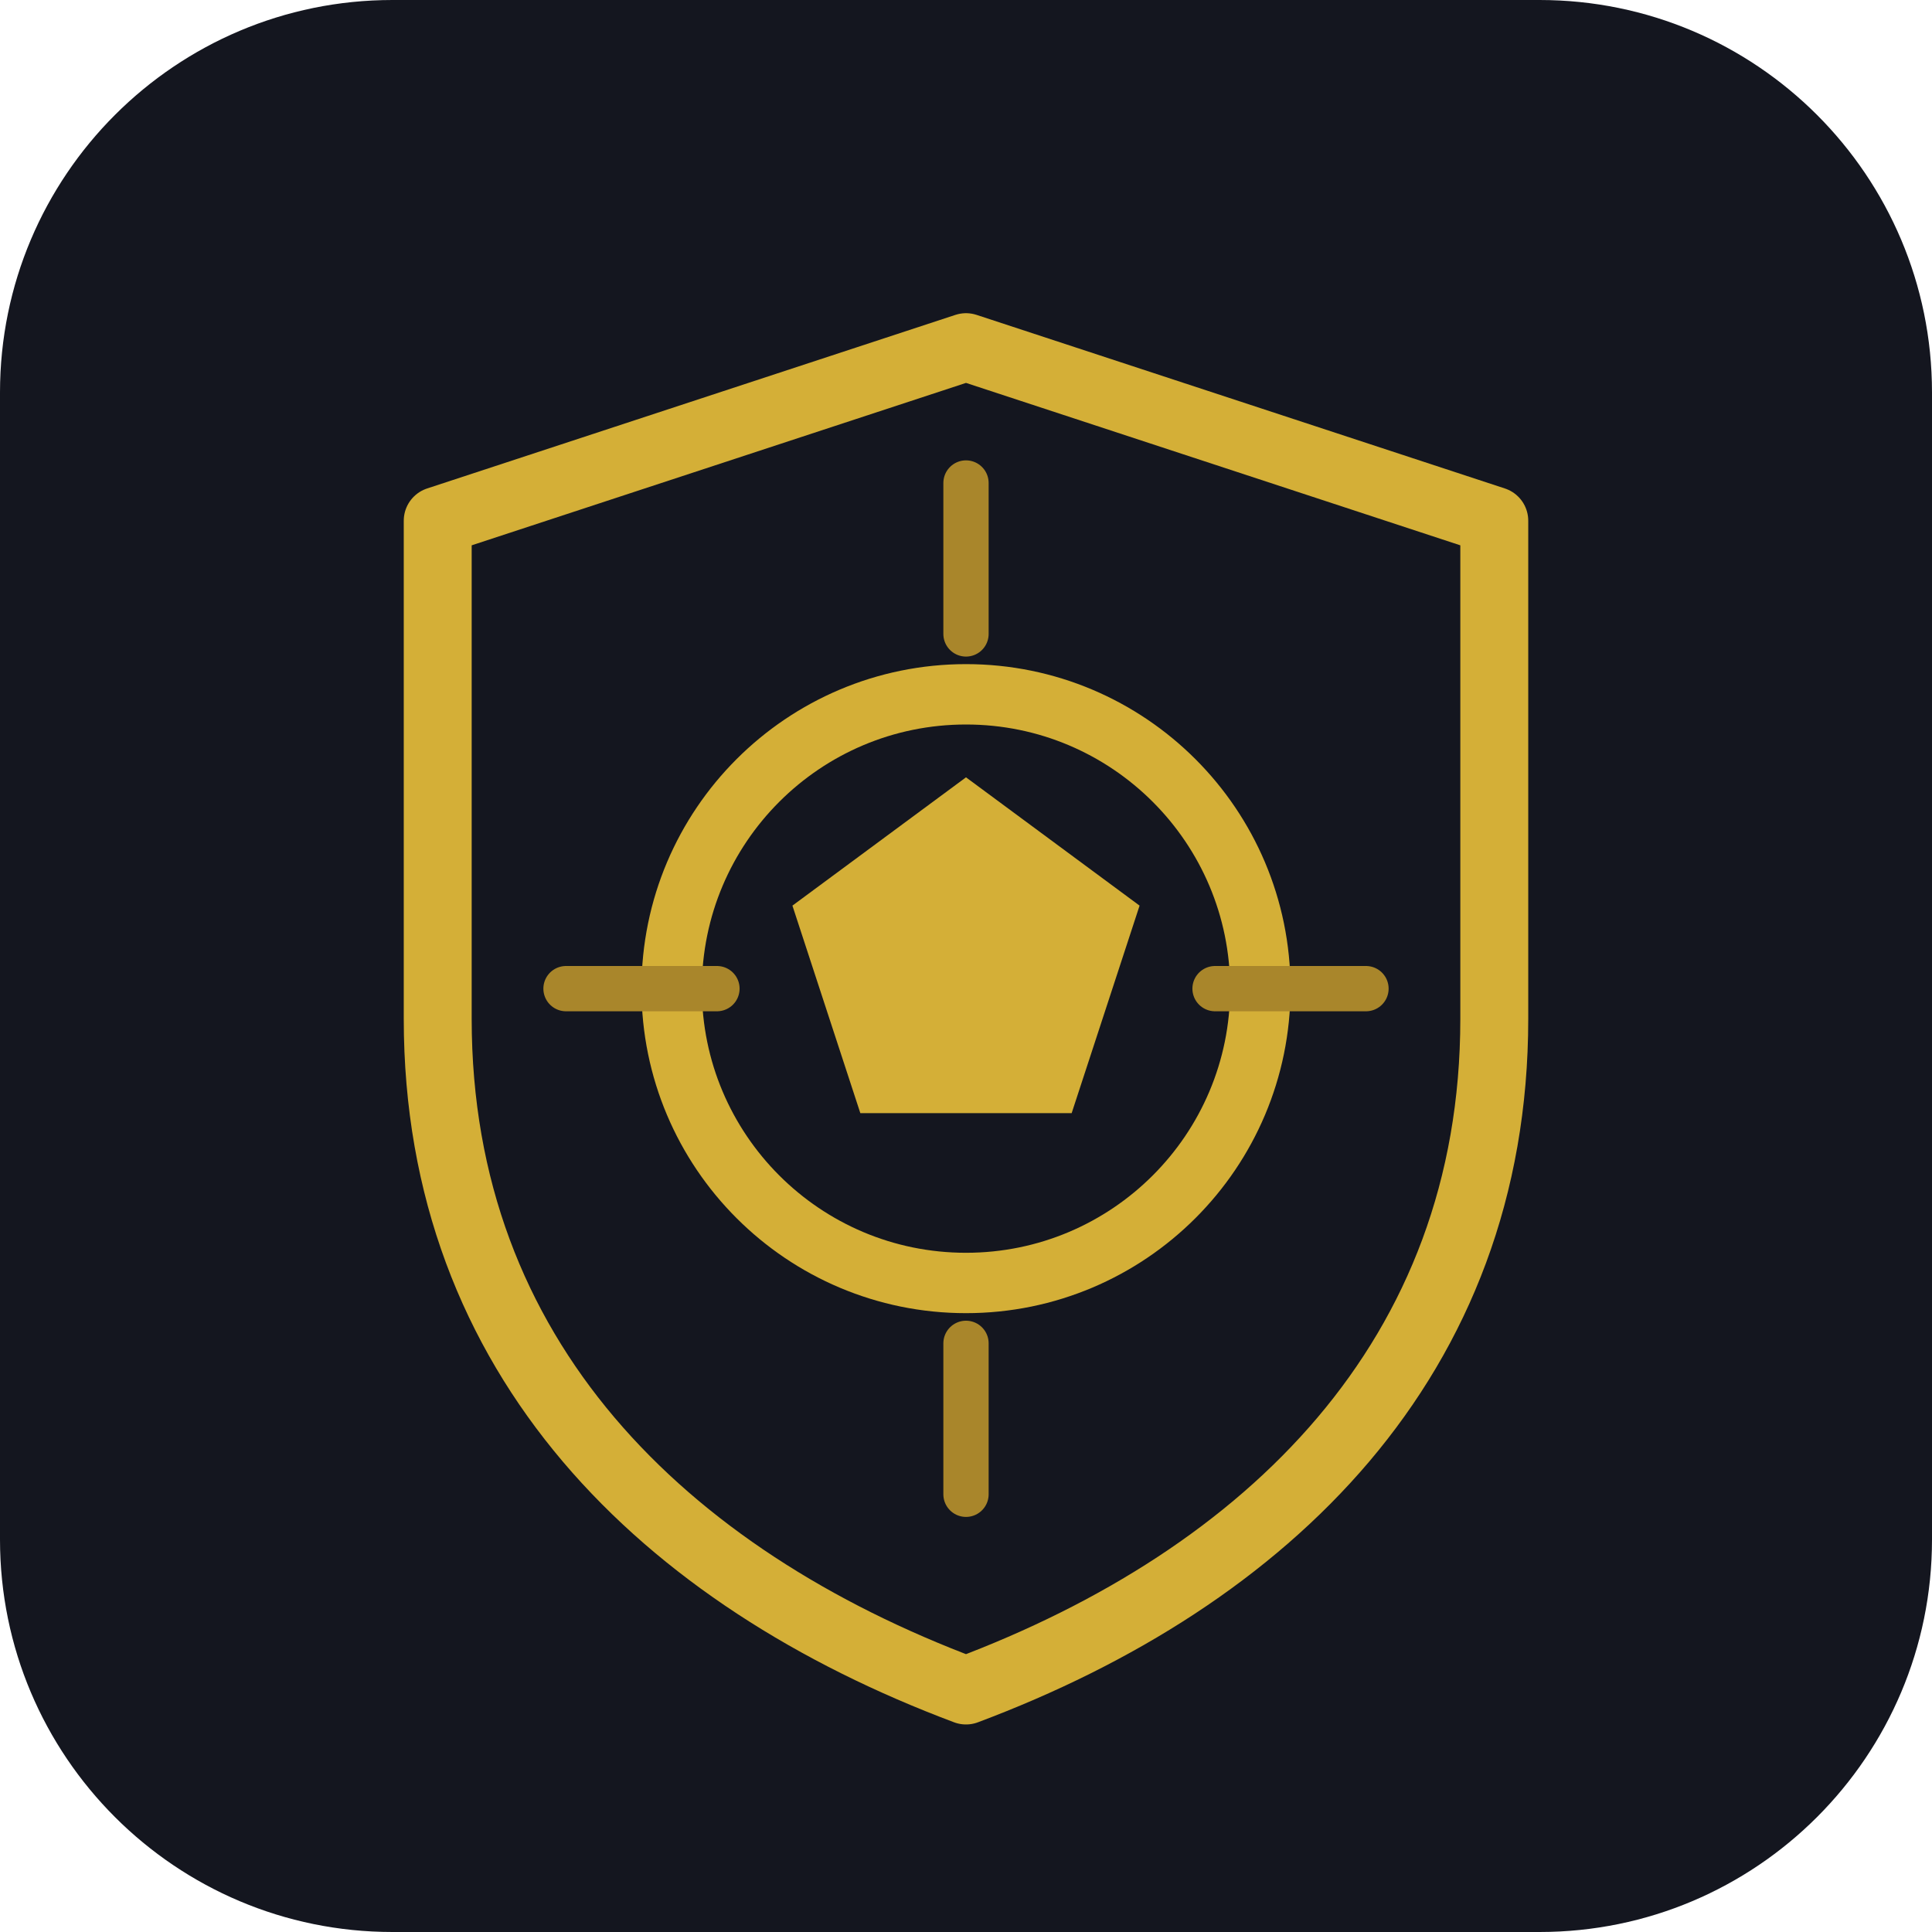
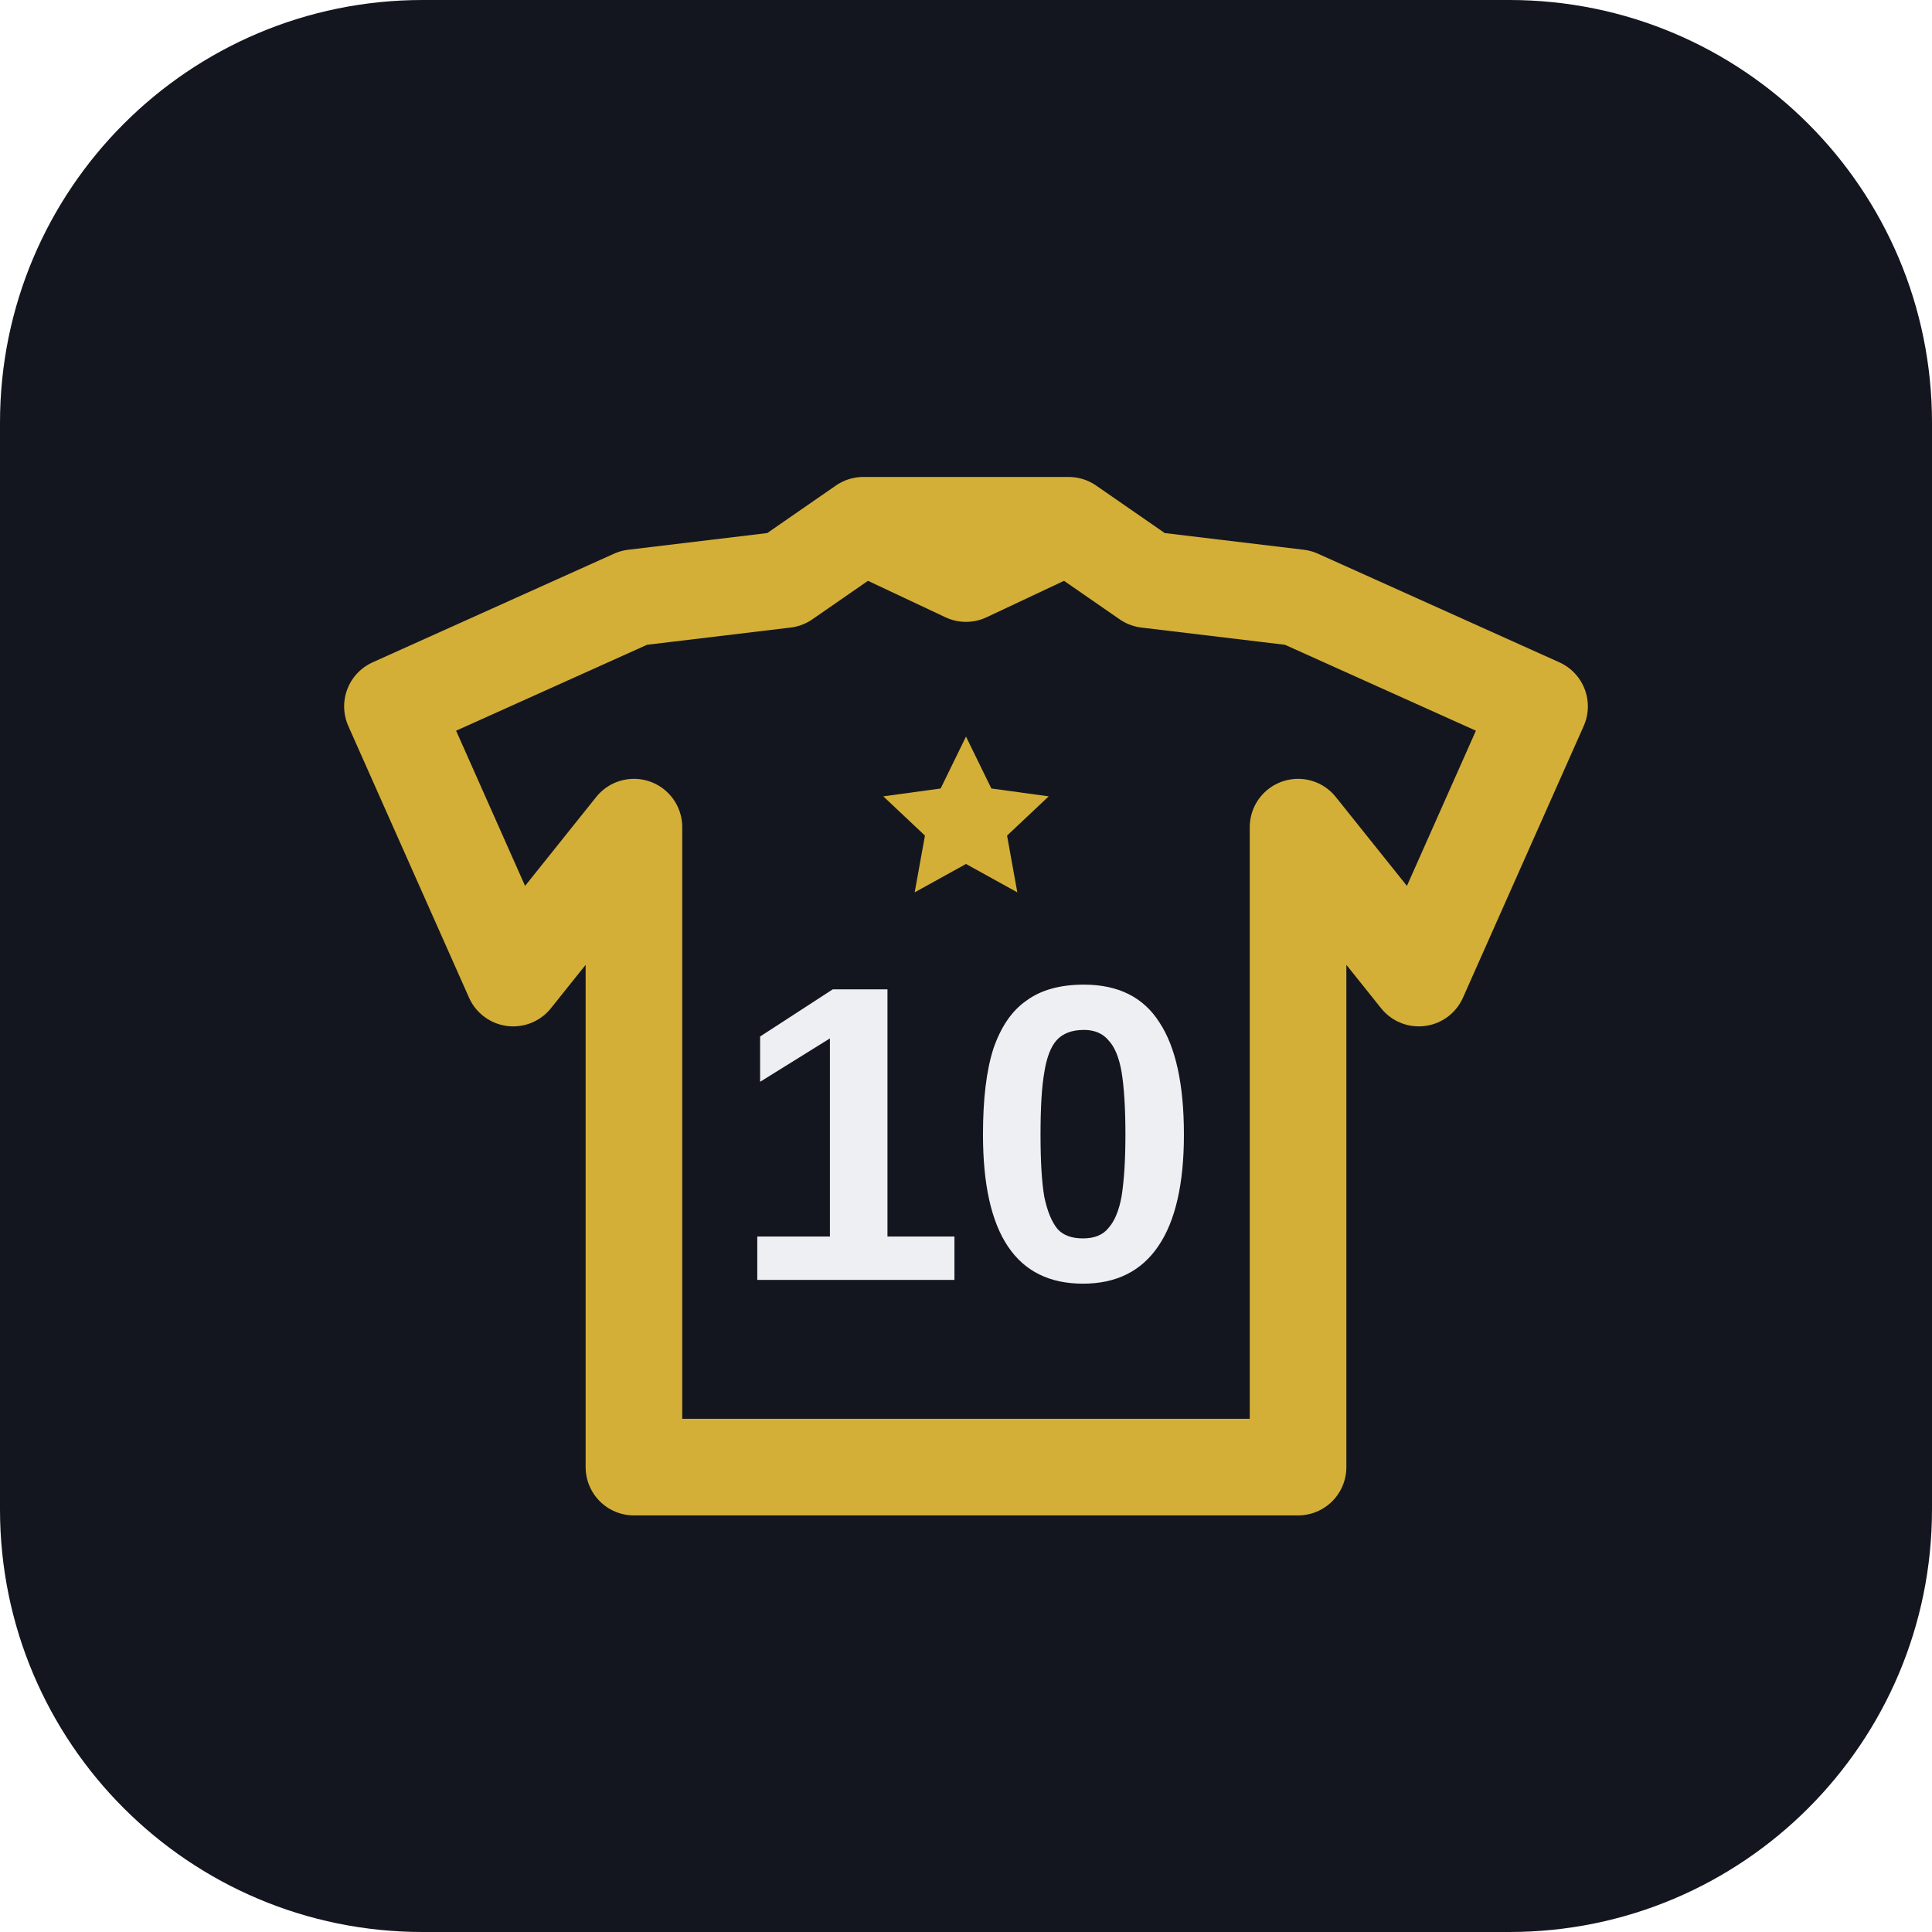
- <svg xmlns="http://www.w3.org/2000/svg" viewBox="0 0 512 512">
-   <rect width="512" height="512" rx="104" fill="#14161F" />
-   <path d="M256 92 L396 138 V270 C396 360 336 418 256 448 C176 418 116 360 116 270 V138 Z" fill="none" stroke="#D4AF37" stroke-width="18" stroke-linejoin="round" />
-   <circle cx="256" cy="262" r="78" fill="none" stroke="#D4AF37" stroke-width="16" />
-   <path d="M256 206 l46 34 -18 55 h-56 l-18 -55 z" fill="#D4AF37" />
-   <path d="M256 128 v40 M256 356 v40 M150 262 h40 M322 262 h40" stroke="#A9862B" stroke-width="12" stroke-linecap="round" />
+ <svg xmlns="http://www.w3.org/2000/svg" viewBox="-4 -4 32 32">
+   <rect x="-4" y="-4" width="32" height="32" rx="7" fill="#14161F" />
+   <path d="M10.3,4.7 L9,5.6 L6.5,5.9 L2.5,7.7 L4.5,12.2 L6.5,9.7 L6.5,20.3 L17.5,20.3 L17.5,9.7 L19.5,12.2 L21.5,7.7 L17.5,5.9 L15,5.6 L13.7,4.7 Z" fill="none" stroke="#D4AF37" stroke-width="1.6" stroke-linejoin="round" />
+   <path d="M10.3,4.7 L12,5.5 L13.7,4.7" fill="none" stroke="#D4AF37" stroke-width="1.6" stroke-linejoin="round" />
+   <path d="M12 8.2l0.42 0.86 0.95 0.13-0.69 0.65 0.17 0.94-0.85-0.47-0.85 0.47 0.17-0.94-0.69-0.65 0.95-0.13z" fill="#D4AF37" />
+   <text x="12" y="17.2" font-family="Arial, Helvetica, sans-serif" font-size="7" font-weight="700" fill="#EEEFF3" text-anchor="middle">10</text>
</svg>
